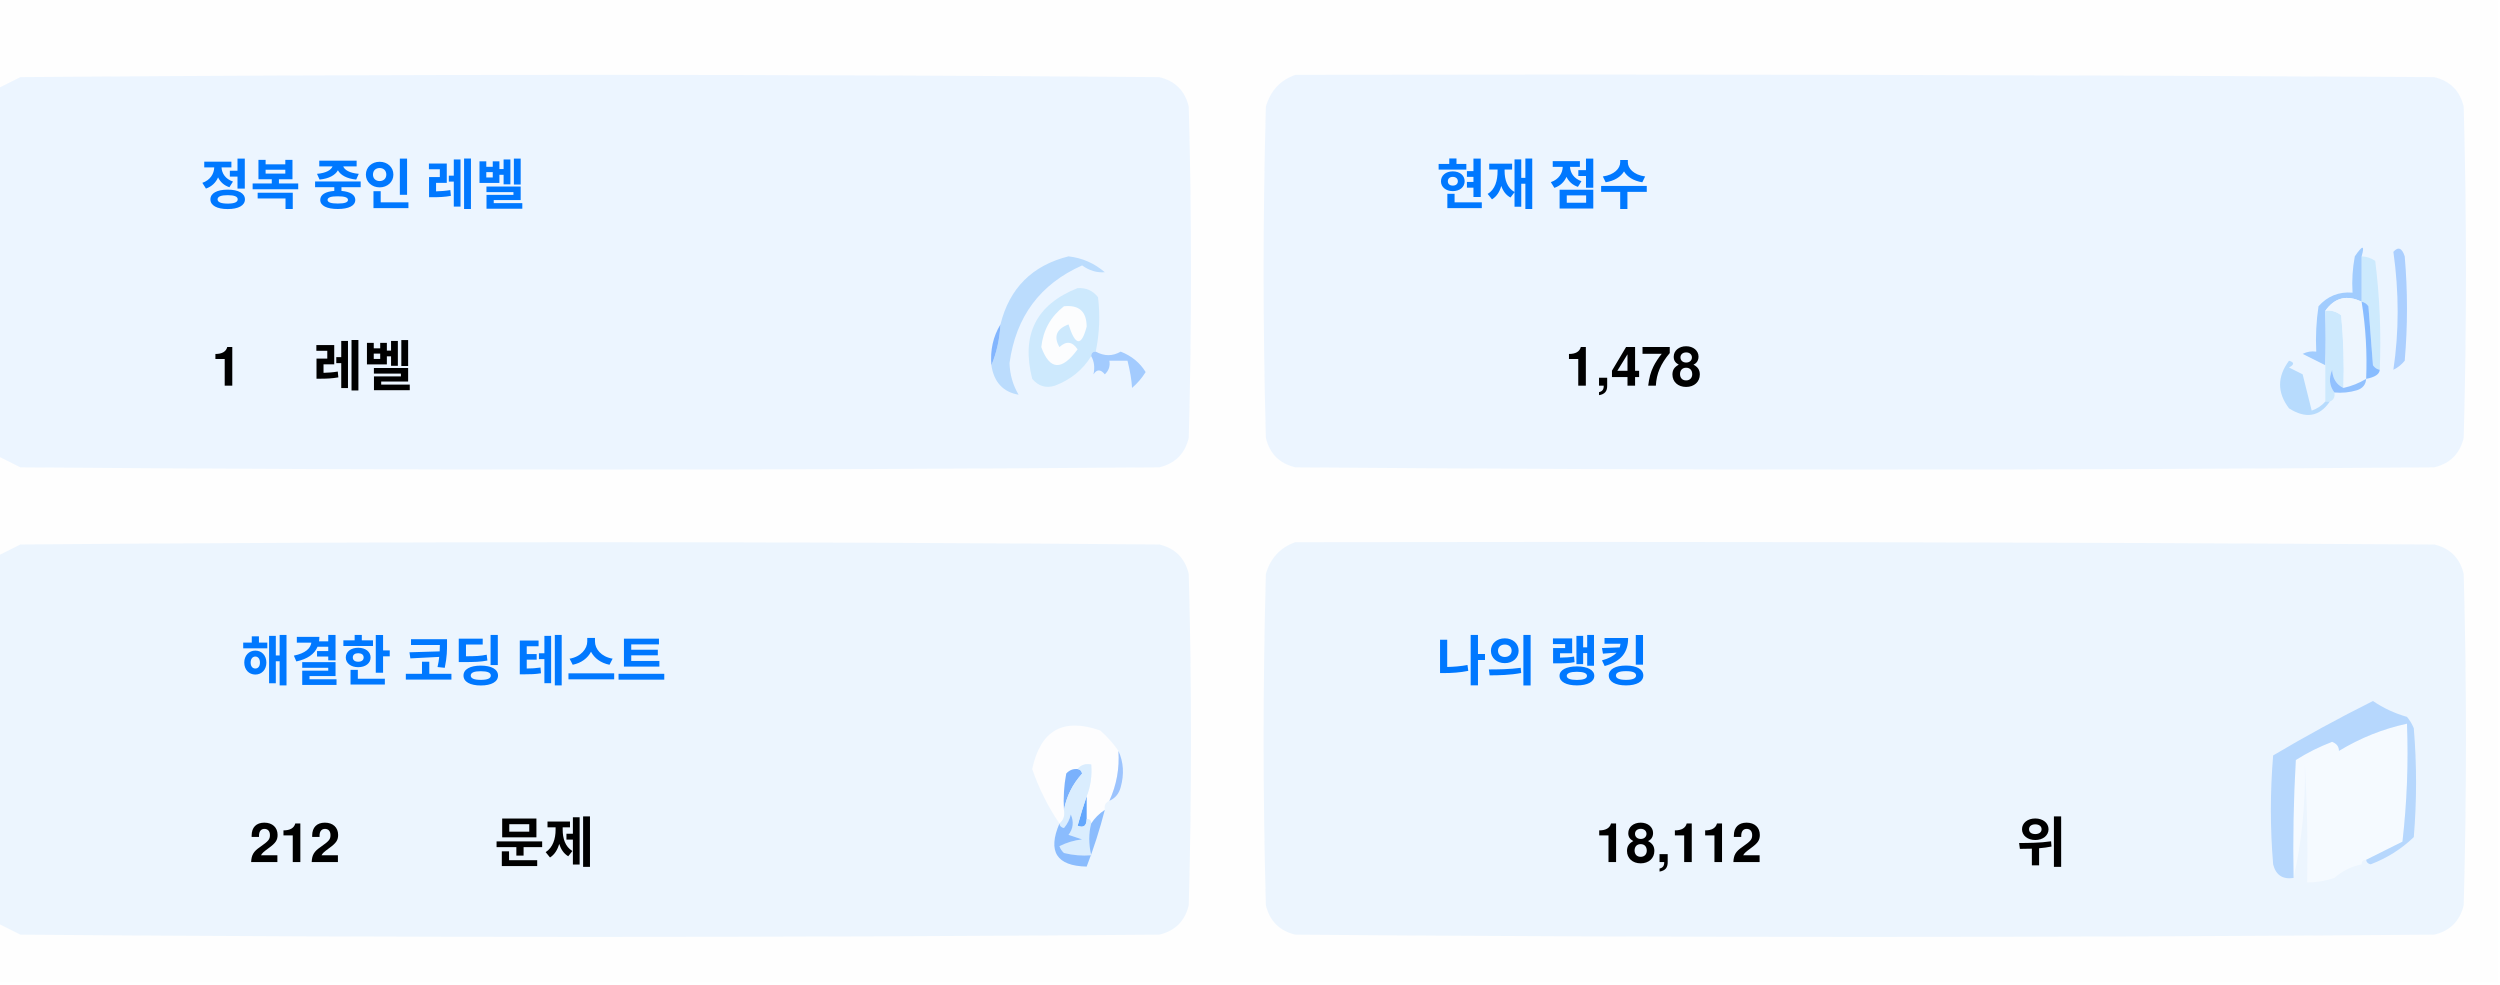
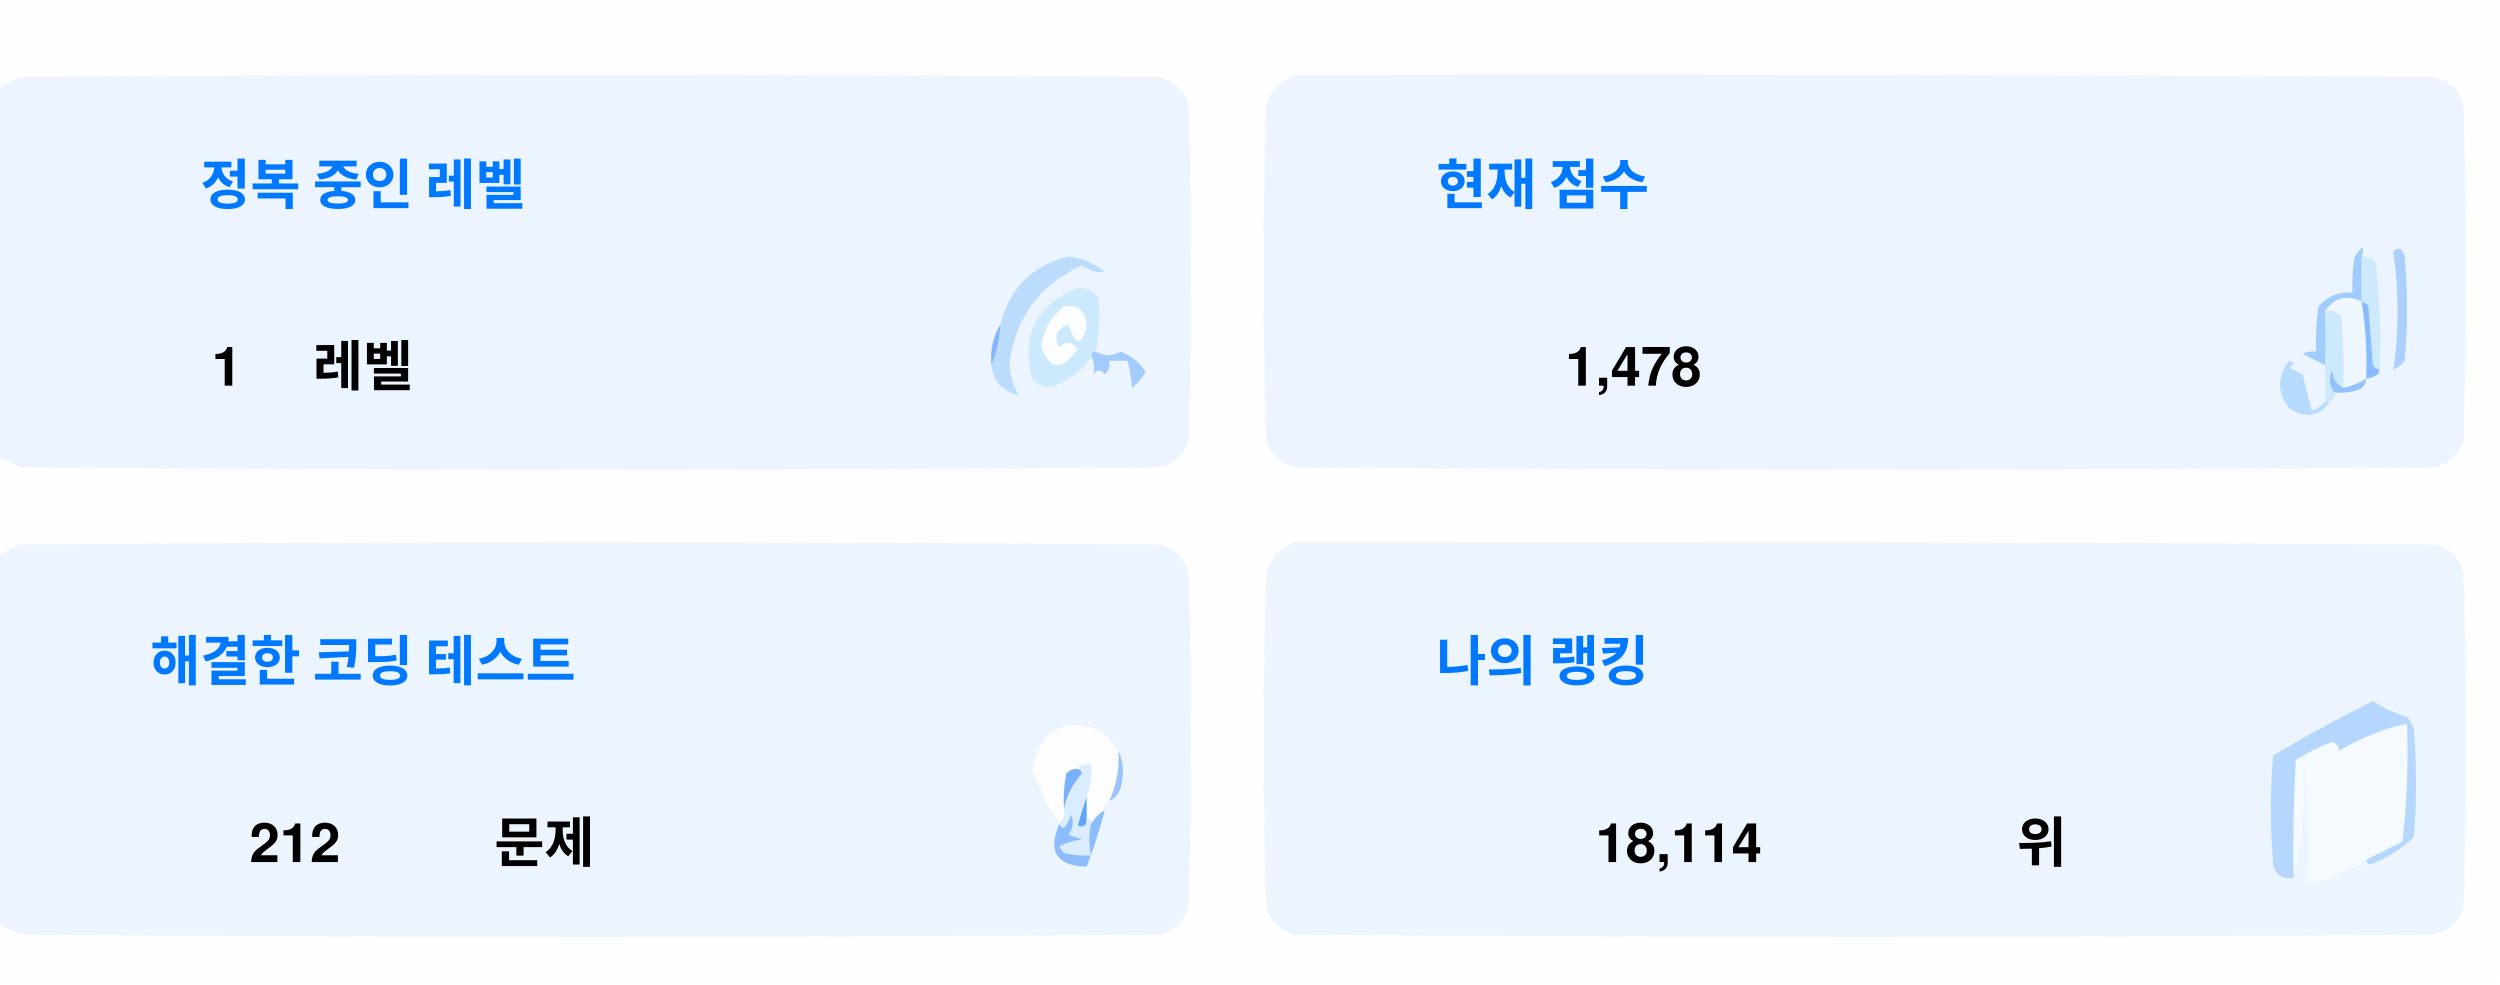
<svg xmlns="http://www.w3.org/2000/svg" version="1.1" width="551px" height="217px" style="shape-rendering:geometricPrecision; text-rendering:geometricPrecision; image-rendering:optimizeQuality; fill-rule:evenodd; clip-rule:evenodd">
  <style>
            .title {
                color: #0078ff;
                font-size: 1rem;
                line-height: 1.5rem;
                font-weight: bold;
                font-family: -apple-system,BlinkMacSystemFont,Segoe UI,Helvetica,Arial,sans-serif,Apple Color Emoji,Segoe UI Emoji;
            }
        
            .desc {
                color: #0078ff;
                font-size: 2.5rem;
                font-weight: bold;
                line-height: 1.5rem;
                font-family: -apple-system,BlinkMacSystemFont,Segoe UI,Helvetica,Arial,sans-serif,Apple Color Emoji,Segoe UI Emoji;
            }
        
            .desc-2 {
                color: #0078ff;
                font-size: 1rem;
                font-weight: bold;
                line-height: 1.5rem;
                font-family: -apple-system,BlinkMacSystemFont,Segoe UI,Helvetica,Arial,sans-serif,Apple Color Emoji,Segoe UI Emoji;
            }
        
            .text, .desc {
                animation: twinkling 4s ease-in-out infinite;
            }
        
            @keyframes twinkling {
                40% { opacity: 1; }
                50% { opacity: 0.5; }
                60% { opacity: 1; }
                70% { opacity: 0.5; }
                80% { opacity: 1; }
            };
        </style>
  <g>
    <path style="opacity:1" fill="#fefefe" d="M -0.5,-0.5 C 183.167,-0.5 366.833,-0.5 550.5,-0.5C 550.5,71.833 550.5,144.167 550.5,216.5C 366.833,216.5 183.167,216.5 -0.5,216.5C -0.5,212.167 -0.5,207.833 -0.5,203.5C 1.14,204.32 2.807,205.153 4.5,206C 88.167,206.667 171.833,206.667 255.5,206C 259,205.167 261.167,203 262,199.5C 262.667,175.167 262.667,150.833 262,126.5C 261.167,123 259,120.833 255.5,120C 171.833,119.333 88.167,119.333 4.5,120C 2.807,120.847 1.14,121.68 -0.5,122.5C -0.5,115.167 -0.5,107.833 -0.5,100.5C 1.14,101.32 2.807,102.153 4.5,103C 88.167,103.667 171.833,103.667 255.5,103C 259,102.167 261.167,100 262,96.5C 262.667,72.167 262.667,47.833 262,23.5C 261.167,20 259,17.833 255.5,17C 171.833,16.333 88.167,16.333 4.5,17C 2.807,17.847 1.14,18.68 -0.5,19.5C -0.5,12.833 -0.5,6.167 -0.5,-0.5 Z" />
  </g>
  <g>
    <path style="opacity:1" fill="#ecf5ff" d="M -0.5,100.5 C -0.5,73.5 -0.5,46.5 -0.5,19.5C 1.14,18.68 2.807,17.847 4.5,17C 88.167,16.333 171.833,16.333 255.5,17C 259,17.833 261.167,20 262,23.5C 262.667,47.833 262.667,72.167 262,96.5C 261.167,100 259,102.167 255.5,103C 171.833,103.667 88.167,103.667 4.5,103C 2.807,102.153 1.14,101.32 -0.5,100.5 Z" />
  </g>
  <g>
    <path style="opacity:1" fill="#bbdcfd" d="M 218.5,80.5 C 219.657,77.727 220.324,74.727 220.5,71.5C 222.49,63.51 227.49,58.51 235.5,56.5C 238.528,56.847 241.194,58.014 243.5,60C 241.744,60.141 240.078,59.641 238.5,58.5C 229.247,62.607 223.914,69.773 222.5,80C 222.565,82.526 223.232,84.859 224.5,87C 221.07,86.397 219.07,84.231 218.5,80.5 Z" />
  </g>
  <g>
    <path style="opacity:1" fill="#cde9fd" d="M 241.5,77.5 C 240.833,77.5 240.5,77.833 240.5,78.5C 238.628,81.529 235.961,83.695 232.5,85C 230.536,85.624 228.869,85.124 227.5,83.5C 225.021,73.791 228.354,67.124 237.5,63.5C 239.374,63.39 240.874,64.056 242,65.5C 242.497,69.524 242.331,73.524 241.5,77.5 Z" />
  </g>
  <g>
    <path style="opacity:1" fill="#fcfdfe" d="M 234.5,67.5 C 237.826,67.162 239.493,68.662 239.5,72C 238.334,76.434 237,76.267 235.5,71.5C 232.832,72.515 232.166,74.182 233.5,76.5C 235.017,75.089 236.351,75.256 237.5,77C 234.006,81.771 231.34,81.605 229.5,76.5C 229.904,72.771 231.571,69.771 234.5,67.5 Z" />
  </g>
  <g>
    <path style="opacity:1" fill="#82b5fe" d="M 220.5,71.5 C 220.324,74.727 219.657,77.727 218.5,80.5C 218.215,77.171 218.882,74.171 220.5,71.5 Z" />
  </g>
  <g>
    <path style="opacity:1" fill="#a3cbfe" d="M 240.5,78.5 C 240.5,77.833 240.833,77.5 241.5,77.5C 243.391,78.536 245.224,78.536 247,77.5C 249.391,78.429 251.225,79.929 252.5,82C 251.681,83.319 250.681,84.486 249.5,85.5C 249.409,83.777 249.075,81.777 248.5,79.5C 247.167,79.5 245.833,79.5 244.5,79.5C 244.719,80.675 244.386,81.675 243.5,82.5C 242.575,81.359 241.741,81.359 241,82.5C 241.331,80.981 241.164,79.648 240.5,78.5 Z" />
  </g>
  <g>
    <path style="opacity:1" fill="#ecf5ff" d="M 285.5,16.5 C 369.167,16.333 452.834,16.5 536.5,17C 540,17.833 542.167,20 543,23.5C 543.667,47.833 543.667,72.167 543,96.5C 542.167,100 540,102.167 536.5,103C 452.833,103.667 369.167,103.667 285.5,103C 282,102.167 279.833,100 279,96.5C 278.333,72.167 278.333,47.833 279,23.5C 280.018,19.985 282.185,17.652 285.5,16.5 Z" />
  </g>
  <g>
    <path style="opacity:1" fill="#cdeafd" d="M 520.5,56.5 C 521.583,56.539 522.583,56.873 523.5,57.5C 524.498,65.472 524.831,73.472 524.5,81.5C 523.883,81.389 523.383,81.056 523,80.5C 522.667,76.167 522.333,71.833 522,67.5C 521.617,66.944 521.117,66.611 520.5,66.5C 520.5,63.167 520.5,59.833 520.5,56.5 Z" />
  </g>
  <g>
    <path style="opacity:1" fill="#abcfff" d="M 527.5,55.5 C 528.566,54.308 529.399,54.641 530,56.5C 530.667,64.167 530.667,71.833 530,79.5C 529.311,80.357 528.478,81.023 527.5,81.5C 528.758,73.08 528.758,64.414 527.5,55.5 Z" />
  </g>
  <g>
    <path style="opacity:1" fill="#a1ccfe" d="M 520.5,56.5 C 520.5,59.833 520.5,63.167 520.5,66.5C 517.238,64.922 514.572,65.589 512.5,68.5C 512.617,72.81 512.617,76.81 512.5,80.5C 510.86,79.68 509.193,78.847 507.5,78C 508.448,77.517 509.448,77.35 510.5,77.5C 510.335,74.15 510.502,70.817 511,67.5C 512.995,65.253 515.495,64.253 518.5,64.5C 518.336,61.813 518.503,59.146 519,56.5C 520.731,53.969 521.231,53.969 520.5,56.5 Z" />
  </g>
  <g>
    <path style="opacity:1" fill="#cde9fd" d="M 512.5,68.5 C 513.822,68.33 514.989,68.663 516,69.5C 516.499,74.823 516.666,80.156 516.5,85.5C 514.955,84.77 514.122,83.437 514,81.5C 513.22,83.387 513.387,85.054 514.5,86.5C 514.672,87.492 514.338,88.158 513.5,88.5C 513.167,88.5 512.833,88.5 512.5,88.5C 512.5,85.833 512.5,83.167 512.5,80.5C 512.617,76.81 512.617,72.81 512.5,68.5 Z" />
  </g>
  <g>
    <path style="opacity:1" fill="#eef6fe" d="M 520.5,66.5 C 521.407,72.106 521.74,77.773 521.5,83.5C 519.95,84.441 518.284,85.108 516.5,85.5C 516.666,80.156 516.499,74.823 516,69.5C 514.989,68.663 513.822,68.33 512.5,68.5C 514.572,65.589 517.238,64.922 520.5,66.5 Z" />
  </g>
  <g>
    <path style="opacity:1" fill="#88bcff" d="M 520.5,66.5 C 521.117,66.611 521.617,66.944 522,67.5C 522.333,71.833 522.667,76.167 523,80.5C 523.383,81.056 523.883,81.389 524.5,81.5C 524.445,82.469 523.445,83.136 521.5,83.5C 521.74,77.773 521.407,72.106 520.5,66.5 Z" />
  </g>
  <g>
    <path style="opacity:1" fill="#b7dbfd" d="M 512.5,88.5 C 512.833,88.5 513.167,88.5 513.5,88.5C 511.199,91.857 508.199,92.357 504.5,90C 501.872,86.535 501.872,83.035 504.5,79.5C 505.696,79.846 505.696,80.346 504.5,81C 505.5,81.5 506.5,82 507.5,82.5C 508.167,85.167 508.833,87.833 509.5,90.5C 510.739,90.058 511.739,89.391 512.5,88.5 Z" />
  </g>
  <g>
    <path style="opacity:1" fill="#92c1fe" d="M 516.5,85.5 C 518.284,85.108 519.95,84.441 521.5,83.5C 521.423,84.75 520.756,85.583 519.5,86C 517.866,86.493 516.199,86.66 514.5,86.5C 513.387,85.054 513.22,83.387 514,81.5C 514.122,83.437 514.955,84.77 516.5,85.5 Z" />
  </g>
  <g>
    <path style="opacity:1" fill="#ecf5fe" d="M -0.5,203.5 C -0.5,176.5 -0.5,149.5 -0.5,122.5C 1.14,121.68 2.807,120.847 4.5,120C 88.167,119.333 171.833,119.333 255.5,120C 259,120.833 261.167,123 262,126.5C 262.667,150.833 262.667,175.167 262,199.5C 261.167,203 259,205.167 255.5,206C 171.833,206.667 88.167,206.667 4.5,206C 2.807,205.153 1.14,204.32 -0.5,203.5 Z" />
  </g>
  <g>
    <path style="opacity:1" fill="#fdfdfe" d="M 246.5,165.5 C 246.758,169.367 246.092,173.034 244.5,176.5C 243.662,176.842 243.328,177.508 243.5,178.5C 242.272,179.306 241.272,180.306 240.5,181.5C 240.5,180.833 240.167,180.5 239.5,180.5C 239.5,178.833 239.5,177.167 239.5,175.5C 240.369,173.283 240.702,170.95 240.5,168.5C 239.209,168.263 238.209,168.596 237.5,169.5C 236.504,169.414 235.671,169.748 235,170.5C 234.503,173.146 234.336,175.813 234.5,178.5C 234.737,179.791 234.404,180.791 233.5,181.5C 230.986,177.806 228.986,173.806 227.5,169.5C 229.309,160.957 234.309,158.124 242.5,161C 244.07,162.397 245.404,163.897 246.5,165.5 Z" />
  </g>
  <g>
    <path style="opacity:1" fill="#c3e5fe" d="M 517.5,168.5 C 520.317,168.801 520.984,170.134 519.5,172.5C 521.439,174.122 521.772,175.956 520.5,178C 518.167,179.167 515.833,180.333 513.5,181.5C 513.167,181.167 512.833,180.833 512.5,180.5C 514.414,176.515 516.081,172.515 517.5,168.5 Z" />
  </g>
  <g>
    <path style="opacity:1" fill="#7ab1fc" d="M 237.5,169.5 C 238.043,169.56 238.376,169.893 238.5,170.5C 236.395,172.836 235.062,175.503 234.5,178.5C 234.336,175.813 234.503,173.146 235,170.5C 235.671,169.748 236.504,169.414 237.5,169.5 Z" />
  </g>
  <g>
    <path style="opacity:1" fill="#afd3ff" d="M 514.5,193.5 C 513.378,194.947 511.878,195.947 510,196.5C 508.348,195.601 506.848,194.601 505.5,193.5C 507.308,185.56 508.141,177.227 508,168.5C 508.5,177.16 508.666,185.827 508.5,194.5C 510.565,194.483 512.565,194.15 514.5,193.5 Z" />
  </g>
  <g>
    <path style="opacity:1" fill="#9cc3fd" d="M 246.5,165.5 C 247.634,167.966 247.801,170.633 247,173.5C 246.623,174.942 245.79,175.942 244.5,176.5C 246.092,173.034 246.758,169.367 246.5,165.5 Z" />
  </g>
  <g>
    <path style="opacity:1" fill="#62a6fc" d="M 239.5,175.5 C 239.5,177.167 239.5,178.833 239.5,180.5C 239.483,182.028 238.816,182.528 237.5,182C 238.117,179.723 238.784,177.556 239.5,175.5 Z" />
  </g>
  <g>
    <path style="opacity:1" fill="#daedfe" d="M 237.5,169.5 C 238.209,168.596 239.209,168.263 240.5,168.5C 240.702,170.95 240.369,173.283 239.5,175.5C 238.784,177.556 238.117,179.723 237.5,182C 238.816,182.528 239.483,182.028 239.5,180.5C 240.167,180.5 240.5,180.833 240.5,181.5C 239.918,183.669 239.918,186.002 240.5,188.5C 238.473,188.662 236.473,188.495 234.5,188C 234.043,187.586 233.709,187.086 233.5,186.5C 235.078,185.702 236.744,185.202 238.5,185C 237.5,184.667 236.5,184.333 235.5,184C 236.554,182.612 236.72,181.112 236,179.5C 235.751,180.624 235.251,181.624 234.5,182.5C 233.893,182.376 233.56,182.043 233.5,181.5C 234.404,180.791 234.737,179.791 234.5,178.5C 235.062,175.503 236.395,172.836 238.5,170.5C 238.376,169.893 238.043,169.56 237.5,169.5 Z" />
  </g>
  <g>
    <path style="opacity:1" fill="#8bbcfd" d="M 243.5,178.5 C 242.395,182.803 241.062,186.969 239.5,191C 232.857,190.847 230.857,187.68 233.5,181.5C 233.56,182.043 233.893,182.376 234.5,182.5C 235.251,181.624 235.751,180.624 236,179.5C 236.72,181.112 236.554,182.612 235.5,184C 236.5,184.333 237.5,184.667 238.5,185C 236.744,185.202 235.078,185.702 233.5,186.5C 233.709,187.086 234.043,187.586 234.5,188C 236.473,188.495 238.473,188.662 240.5,188.5C 239.918,186.002 239.918,183.669 240.5,181.5C 241.272,180.306 242.272,179.306 243.5,178.5 Z" />
  </g>
  <g>
    <path style="opacity:1" fill="#a4c8ff" d="M 520.5,190.5 C 519.089,192.539 517.089,193.539 514.5,193.5C 516.181,191.992 518.181,190.992 520.5,190.5 Z" />
  </g>
  <g>
    <path style="opacity:1" fill="#ecf5fe" d="M 285.5,119.5 C 369.167,119.333 452.834,119.5 536.5,120C 540,120.833 542.167,123 543,126.5C 543.667,150.833 543.667,175.167 543,199.5C 542.167,203 540,205.167 536.5,206C 452.833,206.667 369.167,206.667 285.5,206C 282,205.167 279.833,203 279,199.5C 278.333,175.167 278.333,150.833 279,126.5C 280.018,122.985 282.185,120.652 285.5,119.5 Z" />
  </g>
  <g>
    <path style="opacity:1" fill="#f5faff" d="M 521.5,189.5 C 520.833,189.5 520.5,189.833 520.5,190.5C 518.181,190.992 516.181,191.992 514.5,193.5C 512.565,194.15 510.565,194.483 508.5,194.5C 508.666,185.827 508.5,177.16 508,168.5C 508.141,177.227 507.308,185.56 505.5,193.5C 505.334,184.827 505.5,176.16 506,167.5C 508.527,165.903 511.194,164.57 514,163.5C 515.011,163.892 515.511,164.559 515.5,165.5C 520.21,162.641 525.21,160.641 530.5,159.5C 530.831,168.192 530.498,176.859 529.5,185.5C 526.807,186.847 524.14,188.18 521.5,189.5 Z" />
  </g>
  <g>
    <path style="opacity:1" fill="#b6d7fd" d="M 521.5,189.5 C 524.14,188.18 526.807,186.847 529.5,185.5C 530.498,176.859 530.831,168.192 530.5,159.5C 525.21,160.641 520.21,162.641 515.5,165.5C 515.511,164.559 515.011,163.892 514,163.5C 511.194,164.57 508.527,165.903 506,167.5C 505.5,176.16 505.334,184.827 505.5,193.5C 503.089,193.863 501.589,192.863 501,190.5C 500.333,182.5 500.333,174.5 501,166.5C 508.173,162.246 515.507,158.246 523,154.5C 525.304,156.068 527.804,157.235 530.5,158C 531.126,158.75 531.626,159.584 532,160.5C 532.667,168.5 532.667,176.5 532,184.5C 529.292,187.111 526.125,189.111 522.5,190.5C 521.893,190.376 521.56,190.043 521.5,189.5 Z" />
  </g>
  <text text-anchor="middle" x="80" y="45" class="title" style="fill:#0078ff;" stroke="#none" stroke-width="1">정복 중인 레벨</text>
  <text text-anchor="middle" x="50" y="85" class="desc" stroke="#none" stroke-width="1">1</text>
  <text text-anchor="middle" x="80" y="85" class="desc-2" stroke="#none" stroke-width="1">레벨</text>
  <text text-anchor="middle" x="340" y="45" class="title" style="fill:#0078ff;" stroke="#none" stroke-width="1">현재 점수</text>
  <text text-anchor="middle" x="360" y="85" class="desc" stroke="#none" stroke-width="1">1,478</text>
-   <text text-anchor="middle" x="100" y="150" class="title" style="fill:#0078ff;" stroke="#none" stroke-width="1">해결한 코딩 테스트</text>
+   <text text-anchor="middle" x="80" y="150" class="title" style="fill:#0078ff;" stroke="#none" stroke-width="1">해결한 코딩 테스트</text>
  <text text-anchor="middle" x="65" y="190" class="desc" stroke="#none" stroke-width="1">212</text>
  <text text-anchor="middle" x="120" y="190" class="desc-2" stroke="#none" stroke-width="1">문제</text>
  <text text-anchor="middle" x="340" y="150" class="title" style="fill:#0078ff;" stroke="#none" stroke-width="1">나의 랭킹</text>
-   <text text-anchor="middle" x="370" y="190" class="desc" stroke="#none" stroke-width="1">18,112</text>
+   <text text-anchor="middle" x="370" y="190" class="desc" stroke="#none" stroke-width="1">18,114</text>
  <text text-anchor="middle" x="450" y="190" class="desc-2" stroke="#none" stroke-width="1">위</text>
</svg>
